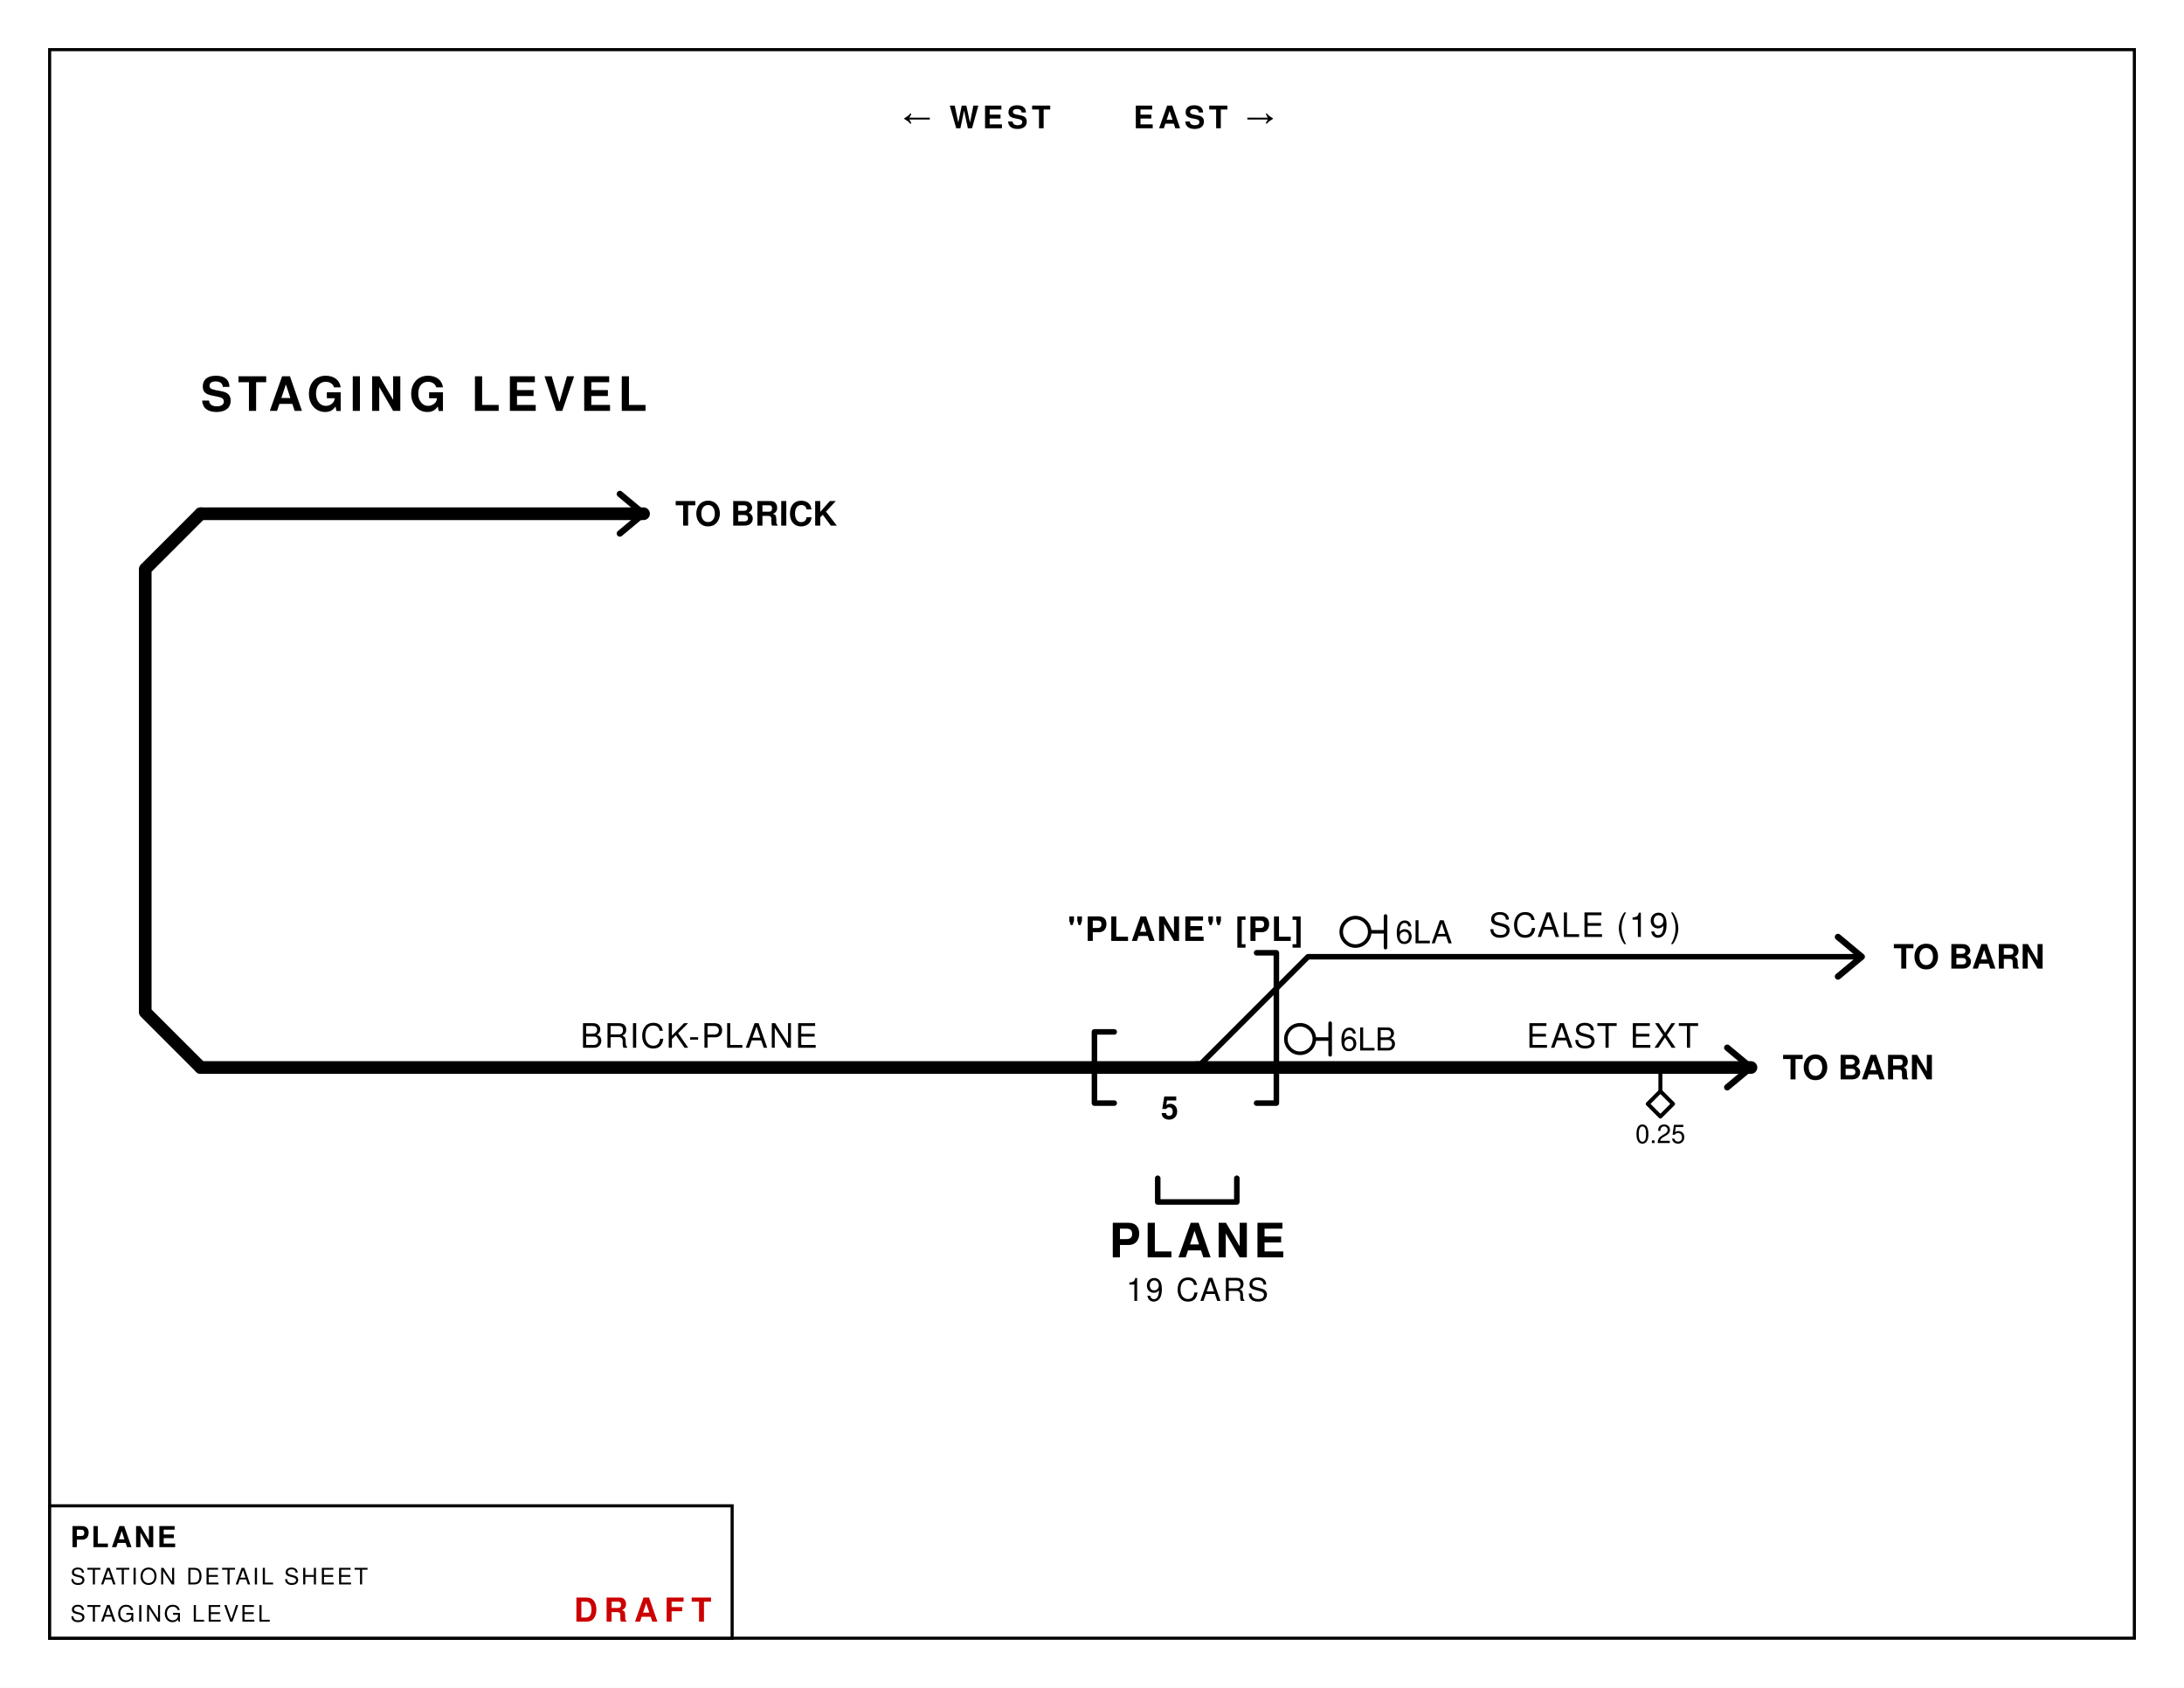
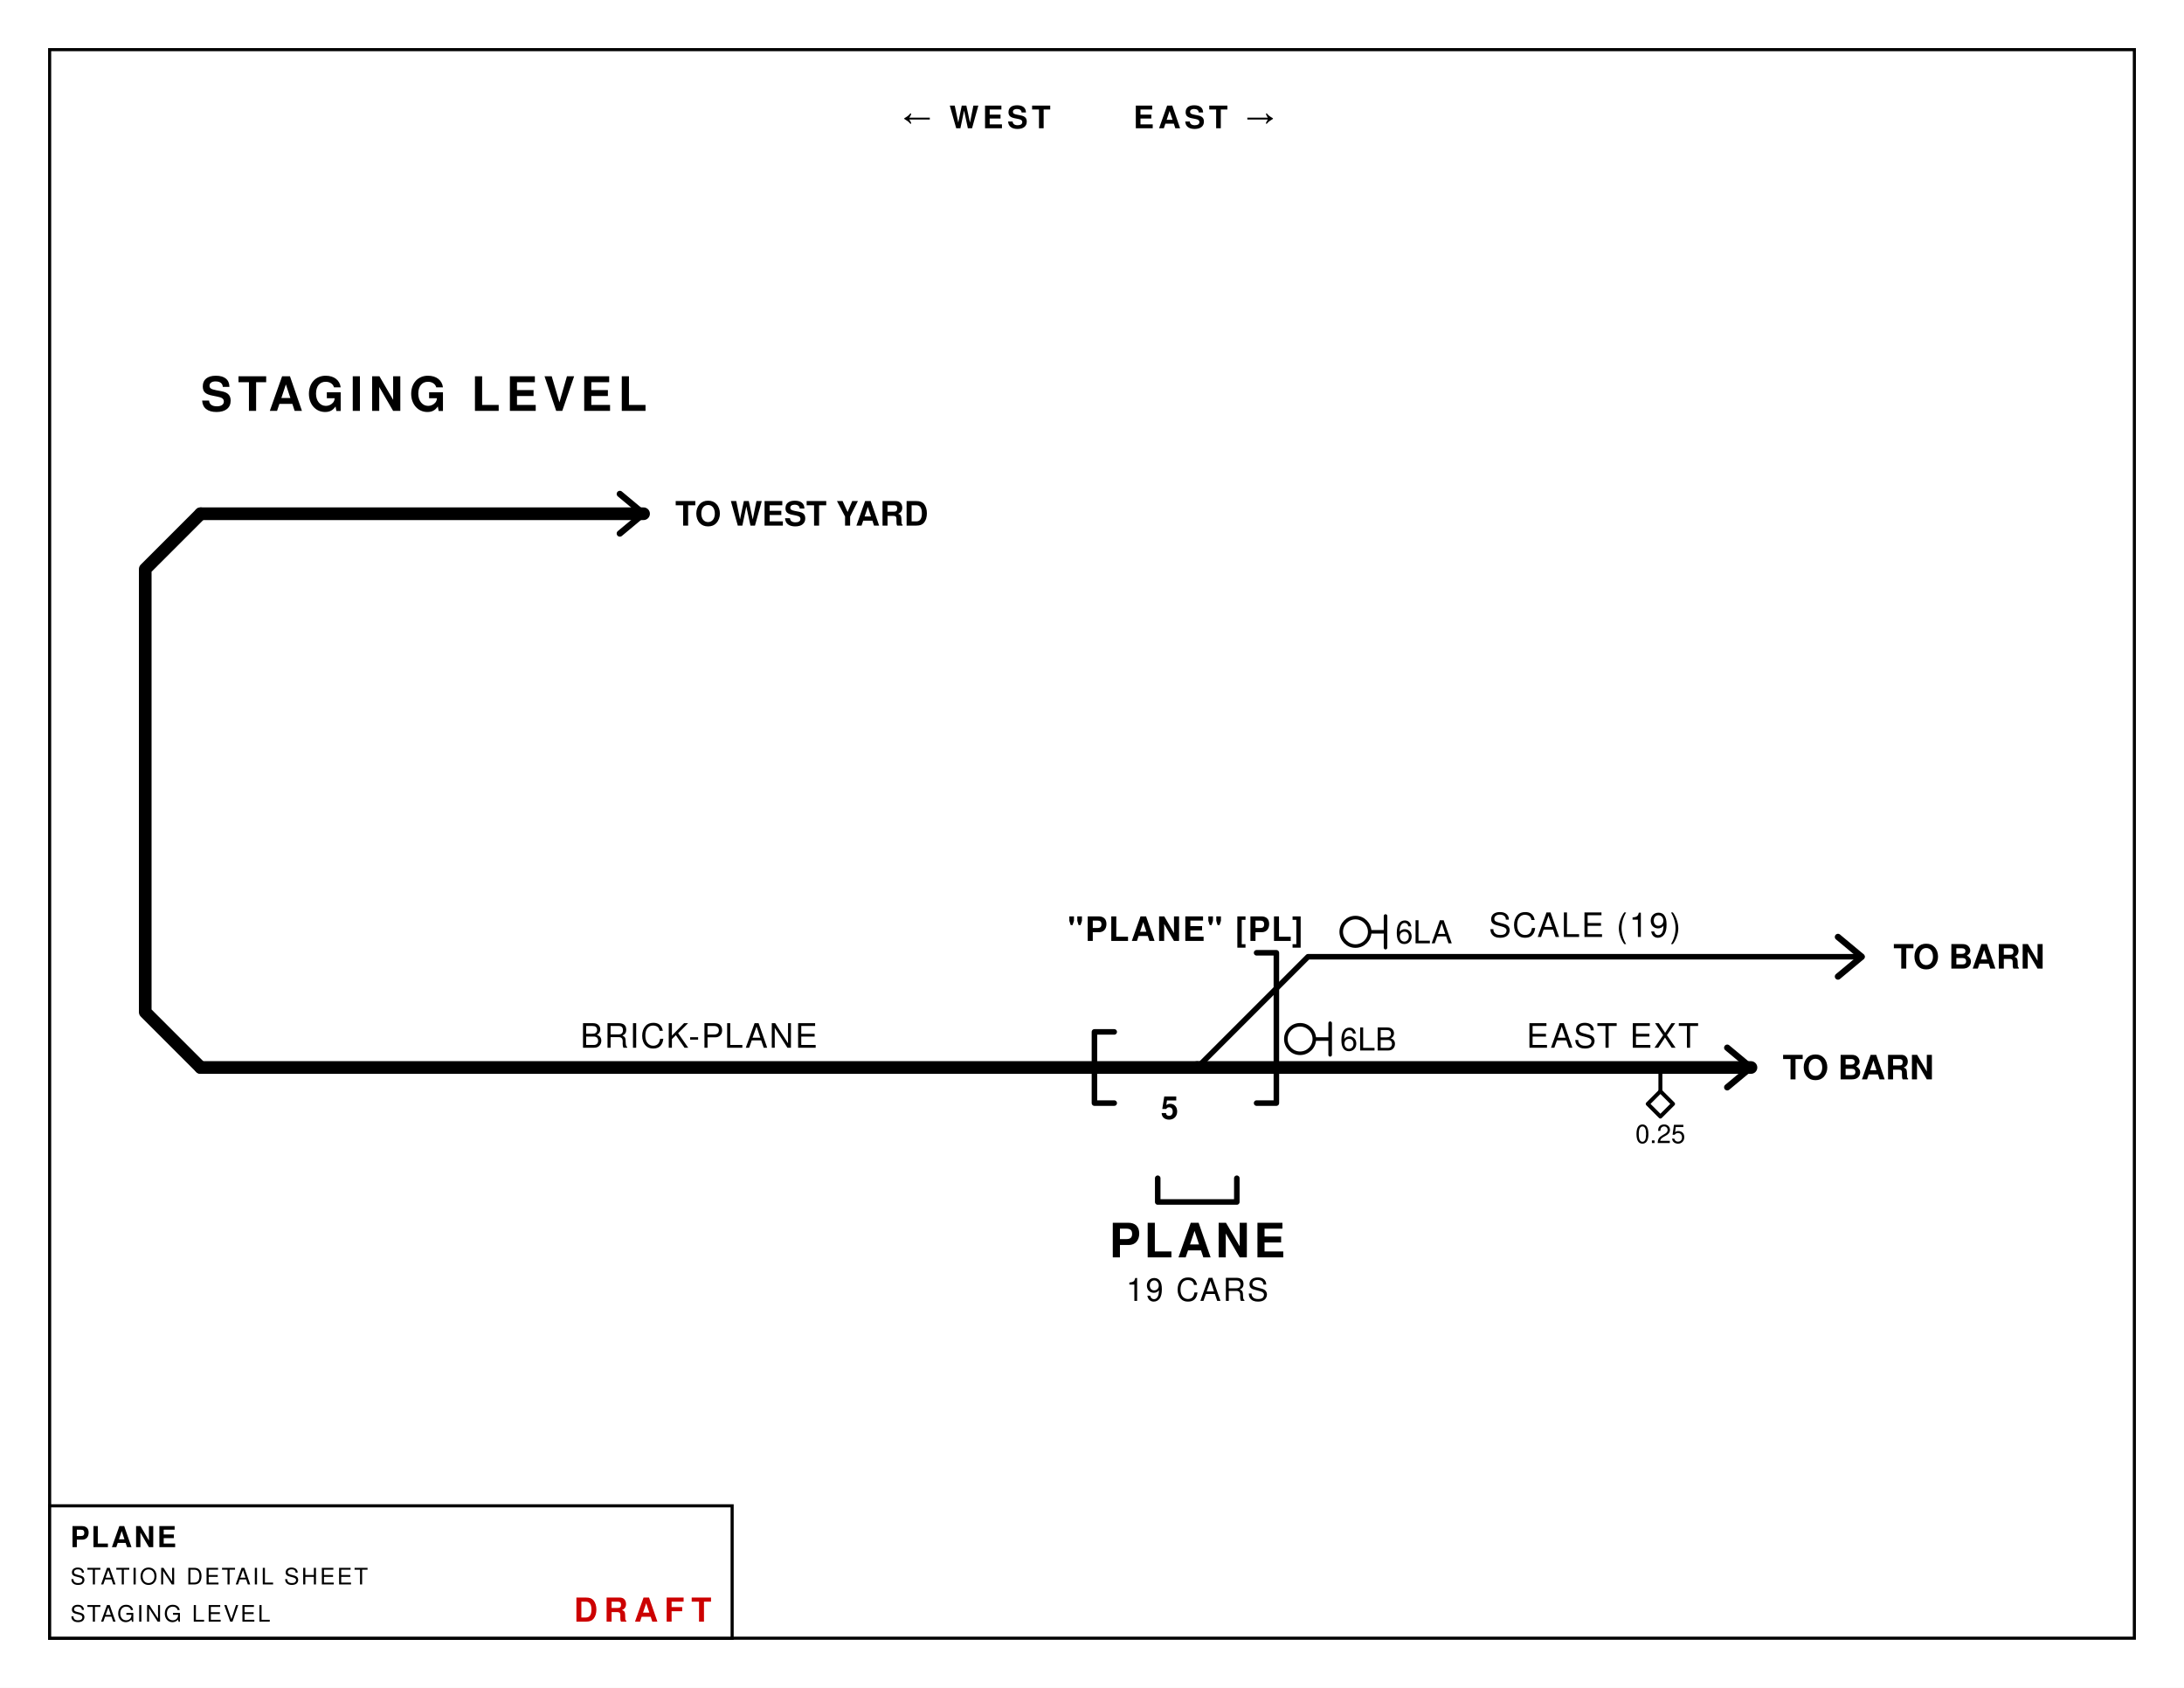
<svg xmlns="http://www.w3.org/2000/svg" viewBox="0 0 1056 816" width="1056" height="816" font-family="'Helvetica Neue',Helvetica,Arial,sans-serif">
  <rect width="1056" height="816" fill="#fff" />
  <rect x="24" y="24" width="1008" height="768" fill="none" stroke="#000" stroke-width="1.5" />
  <g transform="translate(97.0,191.0) scale(1.9123)" fill="none" stroke="#000" stroke-linecap="round" stroke-linejoin="round">
    <path d="M252.0,170.0 L392.0,170.0" stroke-width="3.2" />
    <path d="M0.0,170.0 L252.0,170.0" stroke-width="3.2" />
    <path d="M0.0,30.0 L112.0,30.0" stroke-width="3.2" />
    <path d="M252.0,170.0 L280.0,142.0 L420.0,142.0" stroke-width="1.4" />
    <path d="M0.0,30.0 L-14.0,44.0 L-14.0,156.0 L0.0,170.0" stroke-width="3.2" />
    <path d="M392.0,170.0 m-6,-5 l6,5 l-6,5" stroke-width="1.6" />
    <path d="M112.0,30.0 m-6,-5 l6,5 l-6,5" stroke-width="1.6" />
    <path d="M420.0,142.0 m-6,-5 l6,5 l-6,5" stroke-width="1.6" />
    <path d="M242.0,198 L242.0,204 L262.0,204 L262.0,198" stroke-width="1.4" />
    <path d="M299.6,131.7 L299.6,139.7 M299.6,135.7 L295.6,135.7" stroke-width="0.9" />
    <circle cx="292.0" cy="135.7" r="3.6" stroke-width="0.9" fill="#fff" />
    <path d="M285.6,158.8 L285.6,166.8 M285.6,162.8 L281.6,162.8" stroke-width="0.9" />
    <circle cx="278.0" cy="162.8" r="3.6" stroke-width="0.9" fill="#fff" />
    <path d="M231.0,161.0 L226.0,161.0 L226.0,179.0 L231.0,179.0" stroke-width="1.4" />
    <path d="M267.0,141.0 L272.0,141.0 L272.0,179.0 L267.0,179.0" stroke-width="1.4" />
    <path d="M369.1,170.0 L369.1,176.0" stroke-width="1" />
    <path d="M369.1,176.0 L372.3,179.2 L369.1,182.4 L365.9,179.2 Z" stroke-width="1" fill="#fff" />
    <text x="0.0" y="4.0" font-size="12" text-anchor="start" font-weight="bold" fill="#000" stroke="none" letter-spacing="1.5">STAGING LEVEL</text>
    <text x="400.0" y="173.0" font-size="8.5" text-anchor="start" font-weight="bold" fill="#000" stroke="none">TO BARN</text>
-     <text x="120.0" y="33.0" font-size="8.5" text-anchor="start" font-weight="bold" fill="#000" stroke="none">TO BRICK</text>
+     <text x="120.0" y="33.0" font-size="8.5" text-anchor="start" font-weight="bold" fill="#000" stroke="none">TO WEST YARD</text>
    <text x="428.0" y="145.0" font-size="8.5" text-anchor="start" font-weight="bold" fill="#000" stroke="none">TO BARN</text>
    <text x="252.0" y="218.0" font-size="12" text-anchor="middle" font-weight="bold" fill="#000" stroke="none" letter-spacing="1">PLANE</text>
    <text x="252.0" y="229.0" font-size="8" text-anchor="middle" font-weight="normal" fill="#000" stroke="none" letter-spacing="0.5">19 CARS</text>
    <text x="288.1" y="165.7" font-size="8" text-anchor="start" font-weight="normal" fill="#000" stroke="none">6LB</text>
    <text x="357.0" y="165.0" font-size="8.5" text-anchor="middle" font-weight="normal" fill="#000" stroke="none" letter-spacing="0.4">EAST EXT</text>
    <text x="369.1" y="189.1" font-size="6.5" text-anchor="middle" font-weight="normal" fill="#000" stroke="none">0.25</text>
    <text x="302.1" y="138.6" font-size="8" text-anchor="start" font-weight="normal" fill="#000" stroke="none">6LA</text>
    <text x="350.0" y="137.0" font-size="8.5" text-anchor="middle" font-weight="normal" fill="#000" stroke="none" letter-spacing="0.4">SCALE (19)</text>
    <text x="245.0" y="183.0" font-size="8" text-anchor="middle" font-weight="bold" fill="#000" stroke="none">5</text>
    <text x="249.0" y="138.0" font-size="8.5" text-anchor="middle" font-weight="bold" fill="#000" stroke="none" letter-spacing="0.4">"PLANE" [PL]</text>
    <text x="126.0" y="165.0" font-size="8.5" text-anchor="middle" font-weight="normal" fill="#000" stroke="none" letter-spacing="0.4">BRICK-PLANE</text>
  </g>
  <text x="508.0" y="62" font-size="15" text-anchor="end" font-weight="bold" letter-spacing="2">← WEST</text>
  <text x="548.0" y="62" font-size="15" text-anchor="start" font-weight="bold" letter-spacing="2">EAST →</text>
  <rect x="24" y="728" width="330" height="64" fill="#fff" stroke="#000" stroke-width="1.5" />
  <text x="34" y="748" font-size="14" font-weight="bold" letter-spacing="1">PLANE</text>
  <text x="34" y="766" font-size="11" font-weight="normal" letter-spacing="1">STATION DETAIL SHEET</text>
  <text x="34" y="784" font-size="11" font-weight="normal" letter-spacing="1">STAGING LEVEL</text>
  <text x="344" y="784" font-size="16" text-anchor="end" font-weight="bold" letter-spacing="3" fill="#c00">DRAFT</text>
</svg>
